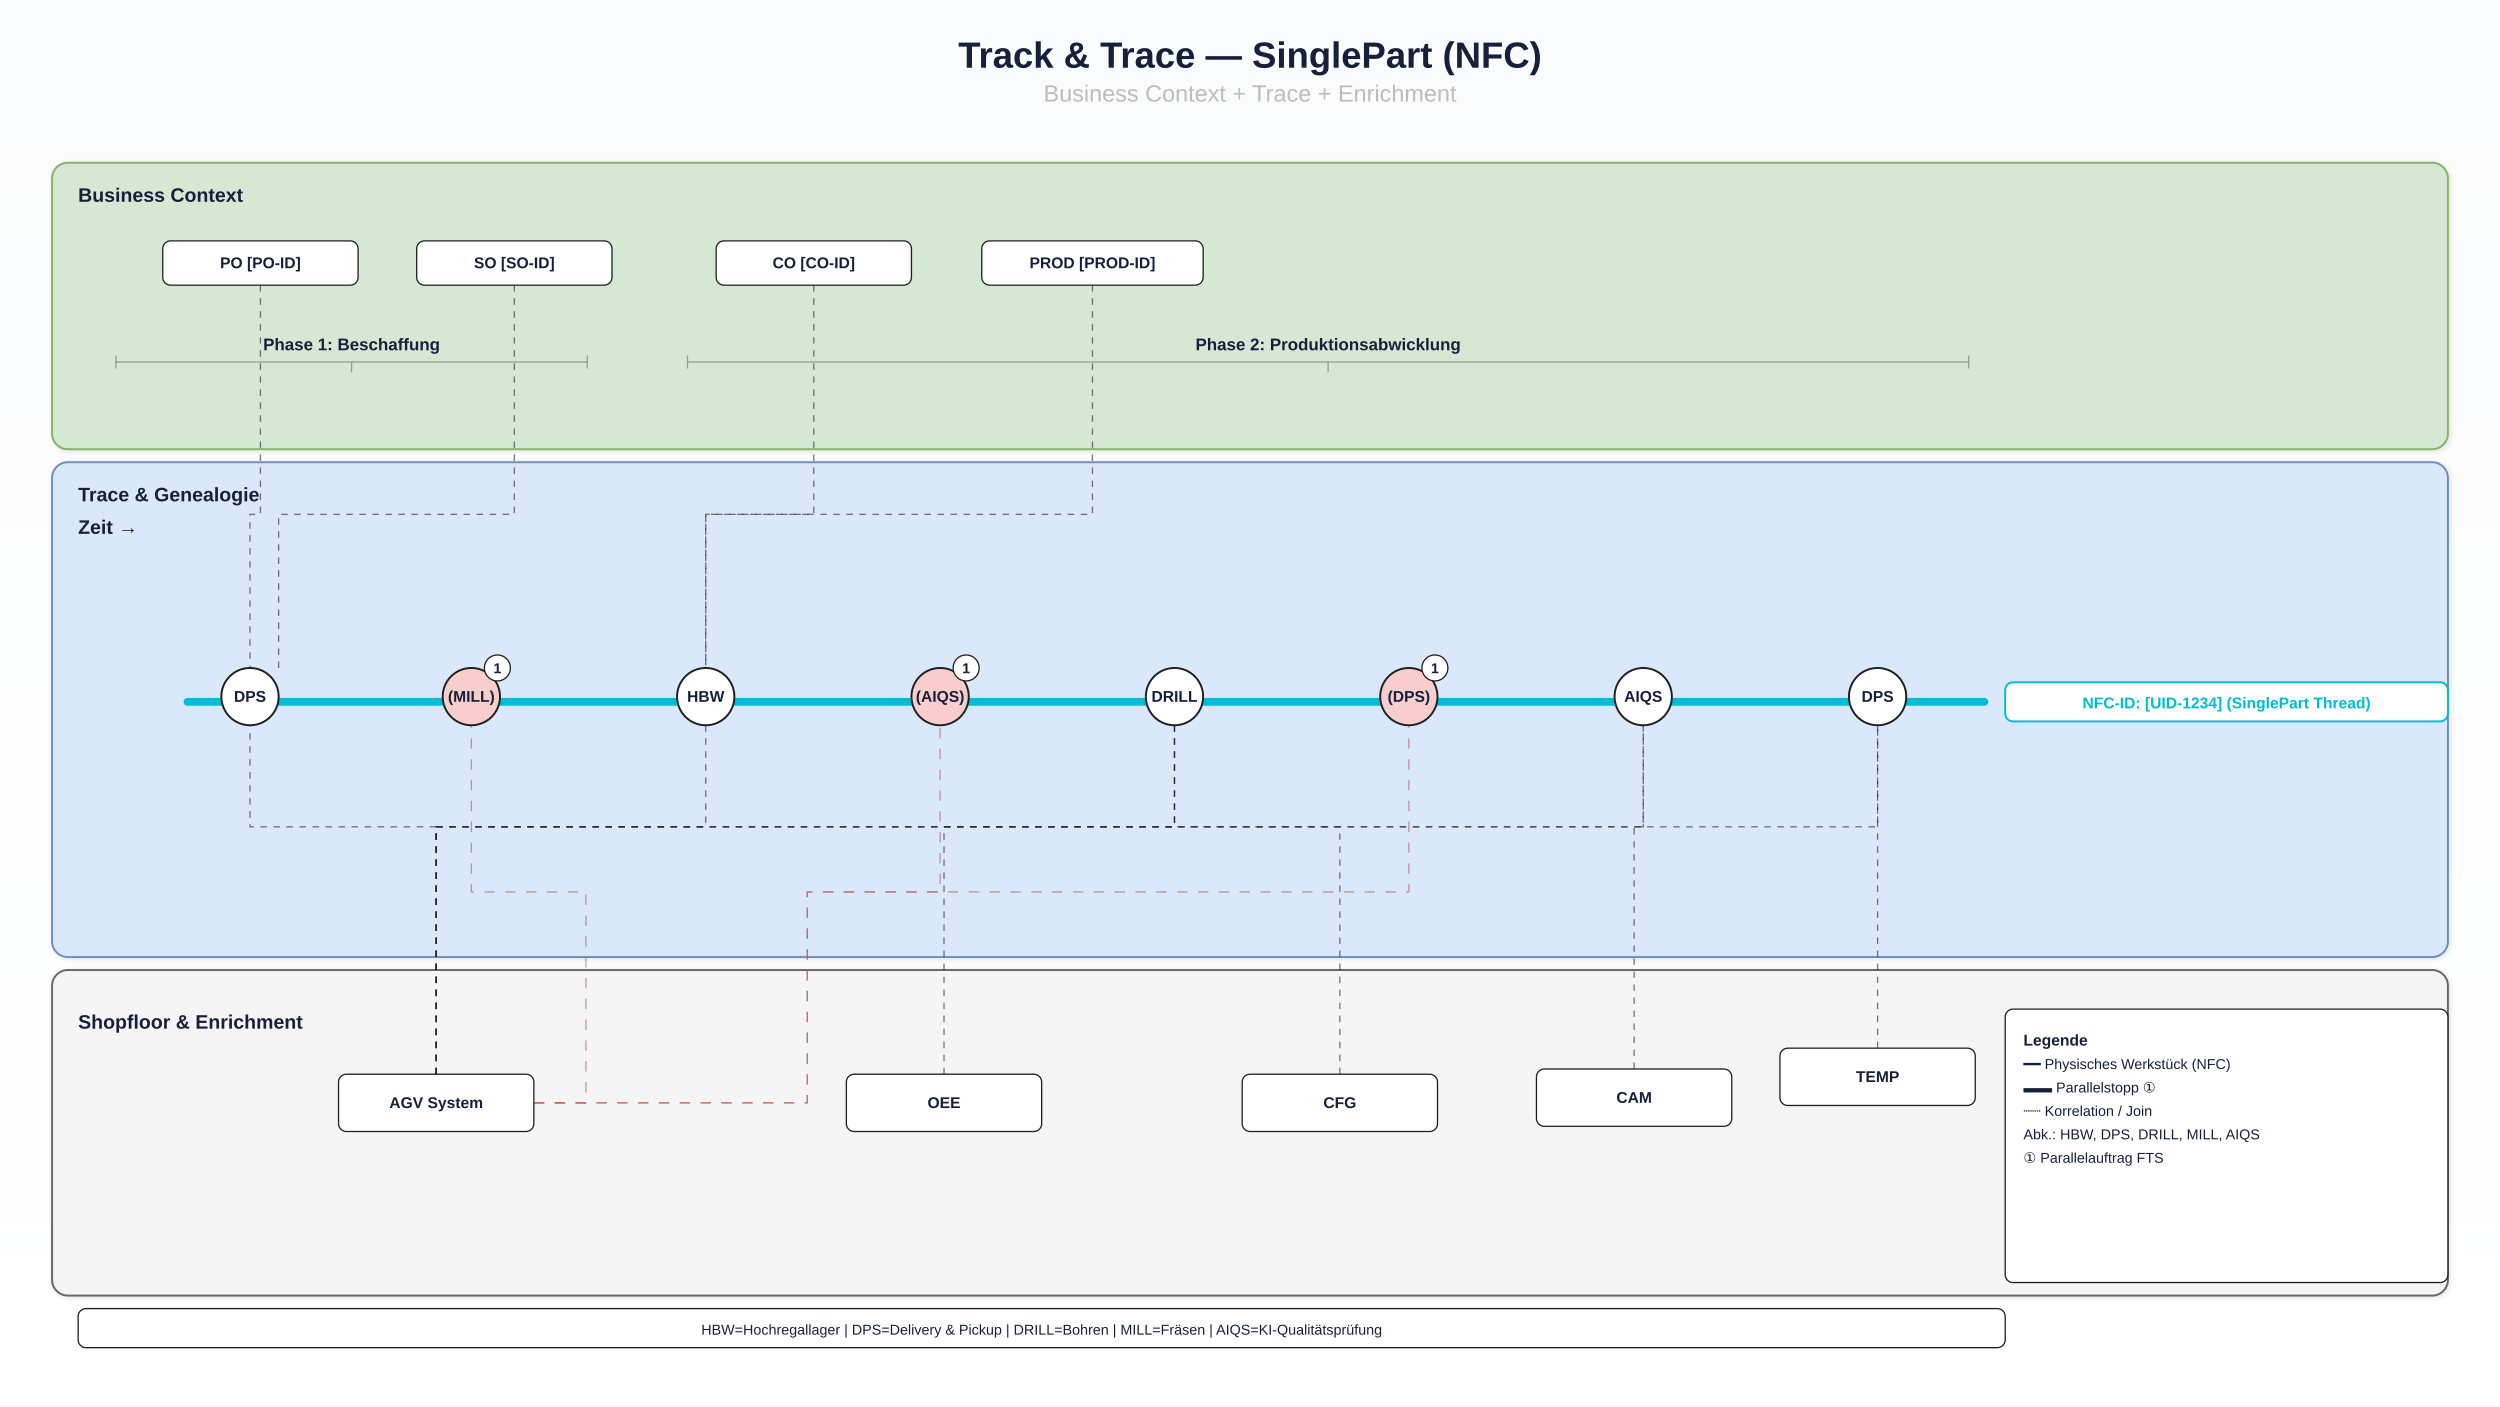
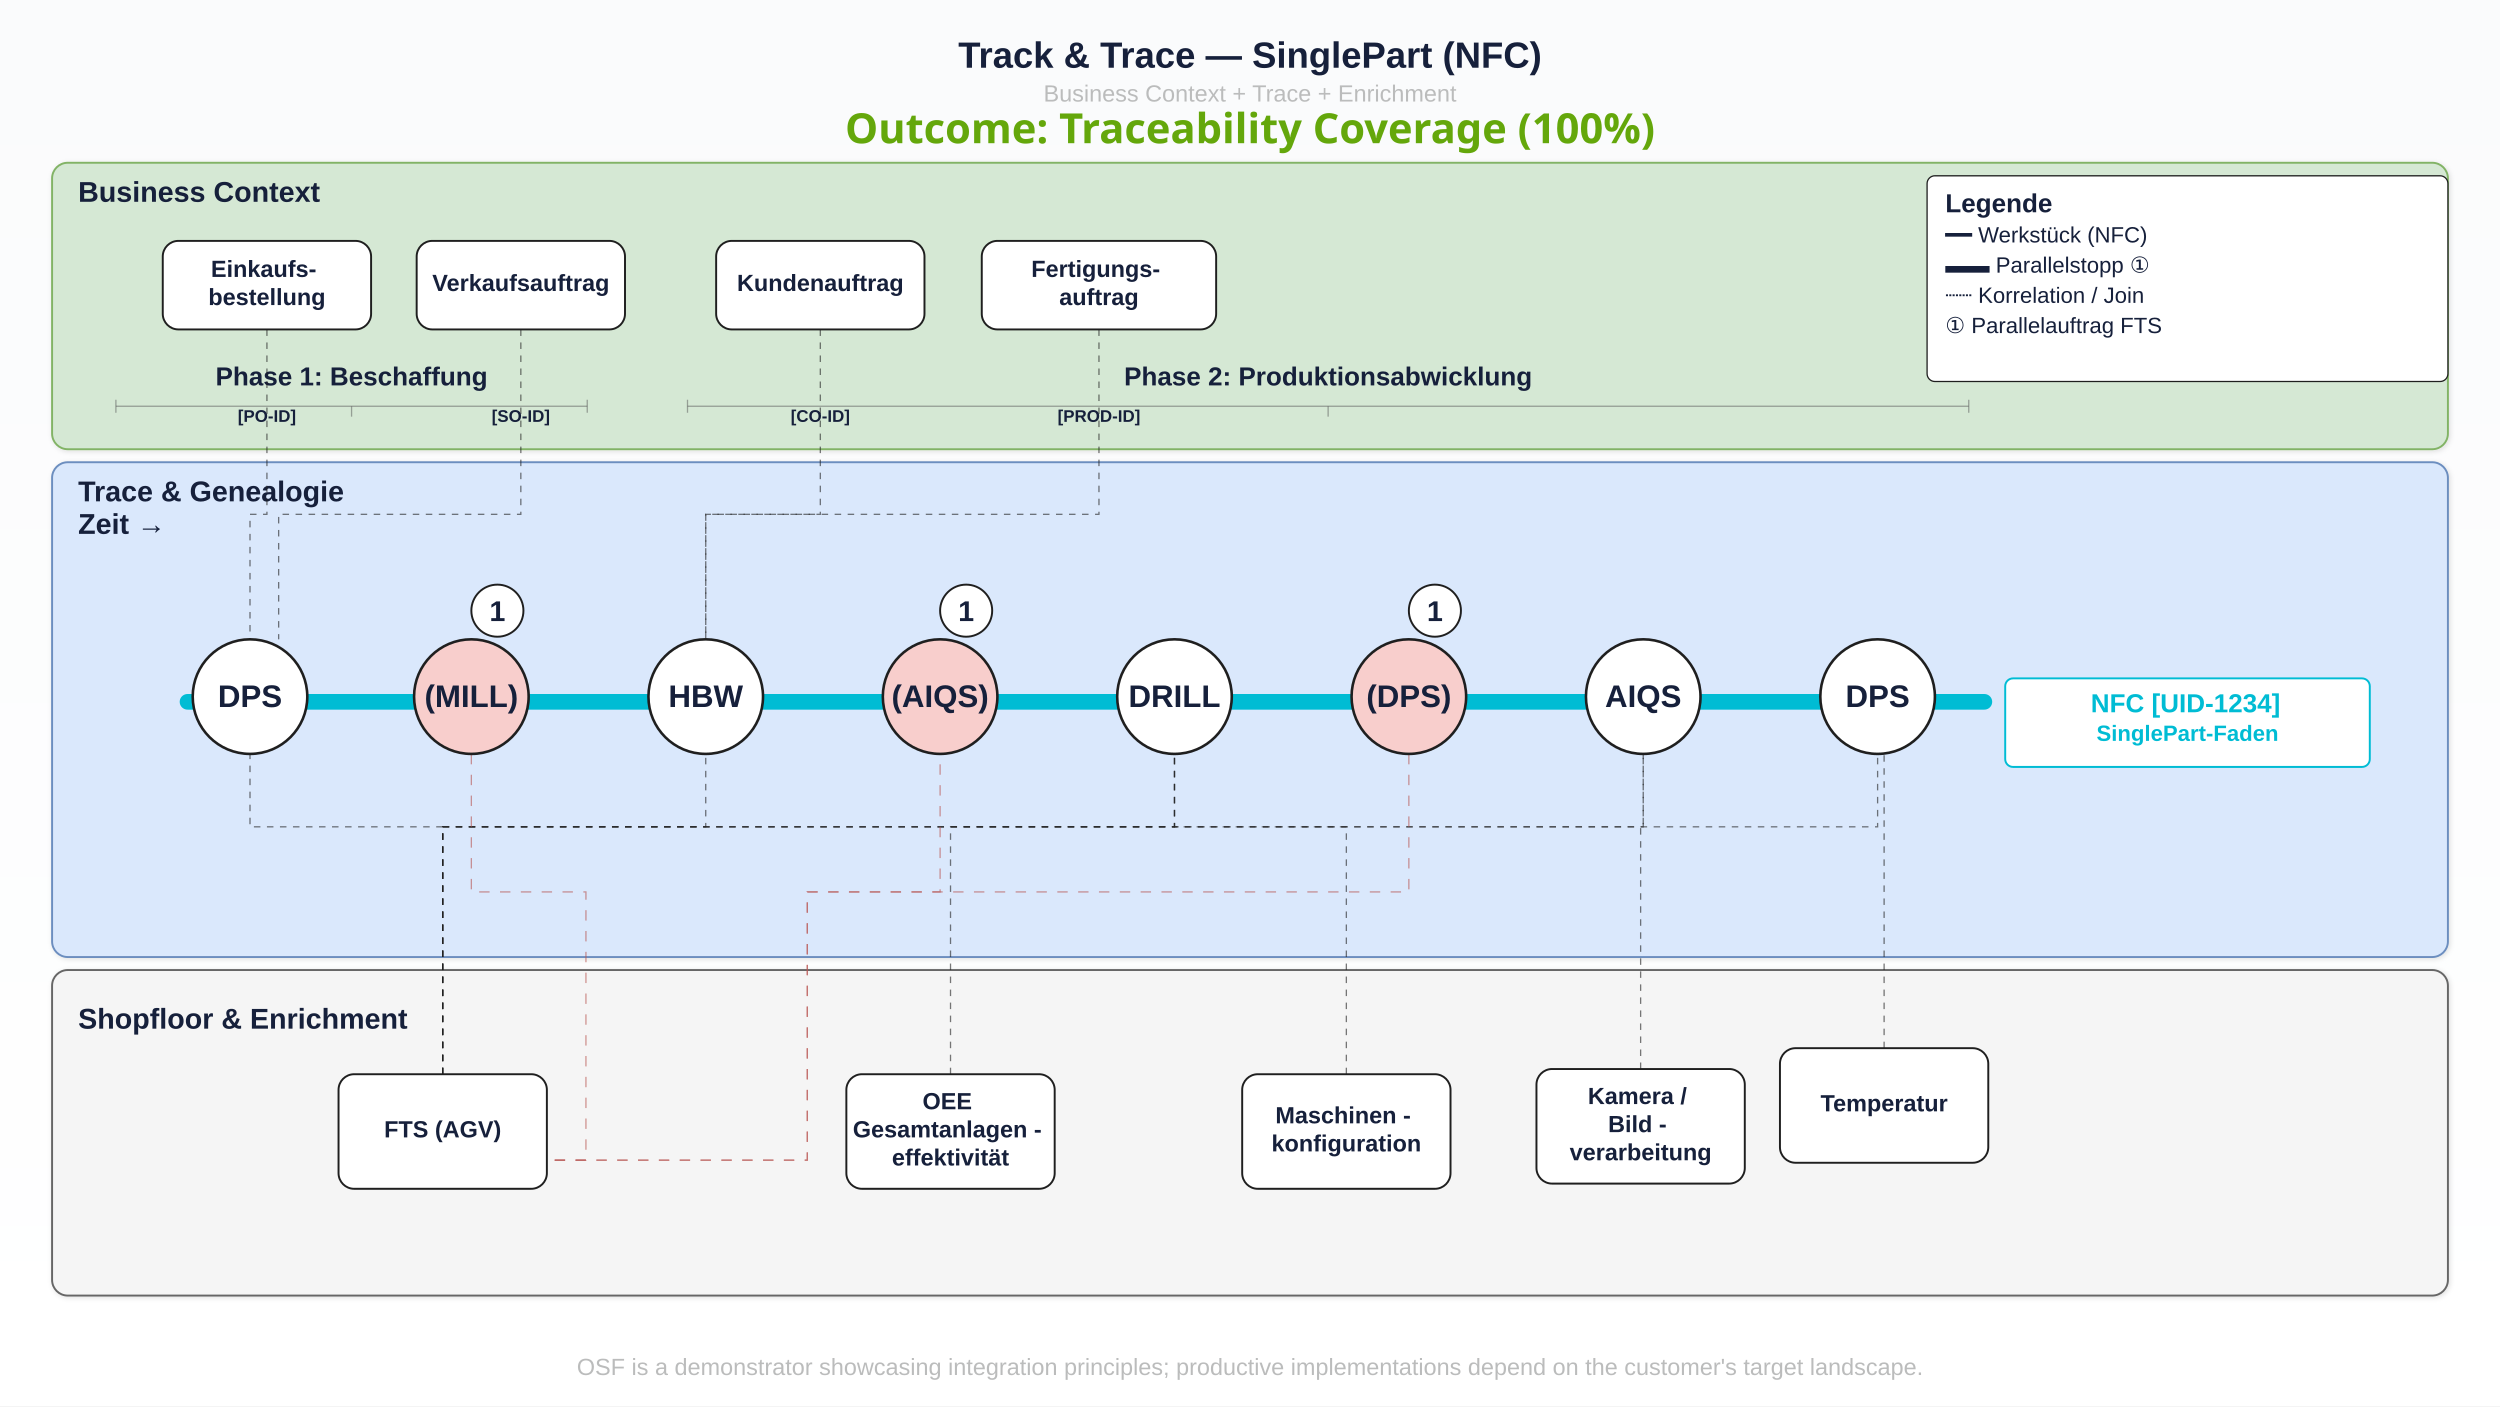
<svg xmlns="http://www.w3.org/2000/svg" viewBox="0 0 1920 1080" width="1920" height="1080">
  <defs>
    <linearGradient id="uc01_bgGrad" x1="0" y1="0" x2="0" y2="1">
      <stop offset="0%" stop-color="#fafbfc" />
      <stop offset="100%" stop-color="#ffffff" />
    </linearGradient>
    <filter id="uc01_shadow" x="-4%" y="-4%" width="108%" height="108%">
      <feGaussianBlur in="SourceAlpha" stdDeviation="2" />
      <feOffset dx="1" dy="1" />
      <feComponentTransfer>
        <feFuncA type="linear" slope="0.12" />
      </feComponentTransfer>
      <feMerge>
        <feMergeNode />
        <feMergeNode in="SourceGraphic" />
      </feMerge>
    </filter>
    <style>
    .uc01-title { font: 700 28px "Segoe UI",Arial,sans-serif; fill: #16203b; }
    .uc01-subtitle { font: 400 18px "Segoe UI",Arial,sans-serif; fill: #bbbcbc; }
-     .uc01-lane-title { font: 700 15px "Segoe UI",Arial,sans-serif; fill: #16203b; }
-     .uc01-node-label { font: 700 12px "Segoe UI",Arial,sans-serif; fill: #16203b; }
-     .uc01-box-text { font: 700 12px "Segoe UI",Arial,sans-serif; fill: #16203b; }
-     .uc01-badge-text { font: 700 11px "Segoe UI",Arial,sans-serif; fill: #16203b; }
-     .uc01-phase-text { font: 600 13px "Segoe UI",Arial,sans-serif; fill: #16203b; }
-     .uc01-legend-text { font: 400 11px "Segoe UI",Arial,sans-serif; fill: #16203b; }
-     .uc01-legend-title { font: 700 12px "Segoe UI",Arial,sans-serif; fill: #16203b; }
-     .uc01-abbr-text { font: 400 11px "Segoe UI",Arial,sans-serif; fill: #16203b; }
-     .uc01-thread-label { font: 700 12px "Segoe UI",Arial,sans-serif; fill: #00bcd4; }
-     .uc01-step-title { font: 700 22px "Segoe UI",Arial,sans-serif; fill: #ffffff; }
-     .uc01-step-text { font: 400 14px "Segoe UI",Arial,sans-serif; fill: #ffffff; }
+     .uc01-lane-title { font: 700 22px "Segoe UI",Arial,sans-serif; fill: #16203b; }
+     .uc01-node-label { font: 700 24px "Segoe UI",Arial,sans-serif; fill: #16203b; }
+     .uc01-box-text { font: 700 18px "Segoe UI",Arial,sans-serif; fill: #16203b; }
+     .uc01-badge-text { font: 700 22px "Segoe UI",Arial,sans-serif; fill: #16203b; }
+     .uc01-phase-text { font: 600 20px "Segoe UI",Arial,sans-serif; fill: #16203b; }
+     .uc01-legend-text { font: 400 17px "Segoe UI",Arial,sans-serif; fill: #16203b; }
+     .uc01-legend-title { font: 700 20px "Segoe UI",Arial,sans-serif; fill: #16203b; }
+     .uc01-thread-label { font: 700 20px "Segoe UI",Arial,sans-serif; fill: #00bcd4; }
+     .uc01-thread-label-sub { font: 600 17px "Segoe UI",Arial,sans-serif; fill: #00bcd4; }
+     .uc01-join-id { font: 600 13px "Segoe UI",Arial,sans-serif; fill: #16203b; }
+     .uc01-step-title { font: 700 44px "Segoe UI",Arial,sans-serif; fill: #ffffff; }
+     .uc01-step-text { font: 400 28px "Segoe UI",Arial,sans-serif; fill: #ffffff; }
+     .uc01-footer { font: 400 18px "Segoe UI",Arial,sans-serif; fill: #bbbcbc; }
    /* Animation classes */
    .hl { opacity: 1; filter: drop-shadow(0 3px 8px rgba(21,65,148,0.18)); transition: opacity 0.3s, filter 0.3s; }
    .dim { opacity: 0.5; transition: opacity 0.3s; }
    .hidden { display: none; }
  </style>
  </defs>
  <g id="uc01_root">
    <rect x="0" y="0" width="1920" height="1080" fill="url(#uc01_bgGrad)" rx="0" />
    <g id="uc01_title">
      <text x="960" y="52" text-anchor="middle" class="uc01-title">Track &amp; Trace — SinglePart (NFC)</text>
    </g>
    <g id="uc01_subtitle">
      <text x="960" y="78" text-anchor="middle" class="uc01-subtitle">Business Context + Trace + Enrichment</text>
    </g>
+     <g id="uc01_outcome">
+       <text x="960" y="110" text-anchor="middle" font-family="Segoe UI" font-weight="600" font-size="32" fill="#64a70b">Outcome: Traceability Coverage (100%)</text>
+     </g>
+     <g id="uc01_footer">
+       <text x="960" y="1056" text-anchor="middle" class="uc01-footer">OSF is a demonstrator showcasing integration principles; productive implementations depend on the customer's target landscape.</text>
+     </g>
    <g id="uc01_step_description" style="display:none;">
-       <rect x="260" y="20" width="1400" height="100" rx="8" fill="#64a70b" opacity="0.92" />
-       <text id="uc01_step_description_title" x="960" y="48" text-anchor="middle" class="uc01-step-title" />
-       <text id="uc01_step_description_text" x="960" y="78" text-anchor="middle" class="uc01-step-text" />
+       <rect x="260" y="20" width="1400" height="160" rx="8" fill="#64a70b" opacity="0.92" />
+       <text id="uc01_step_description_title" x="960" y="68" text-anchor="middle" class="uc01-step-title" />
+       <text id="uc01_step_description_text" x="960" y="120" text-anchor="middle" class="uc01-step-text" />
    </g>
    <g id="uc01_lanes">
      <g id="uc01_lane_business">
        <rect x="40" y="125" width="1840" height="220" rx="12" fill="#d5e8d4" stroke="#82b366" stroke-width="1.5" filter="url(#uc01_shadow)" />
        <text x="60" y="155" class="uc01-lane-title">Business Context</text>
      </g>
      <g id="uc01_lane_trace">
        <rect x="40" y="355" width="1840" height="380" rx="12" fill="#dae8fc" stroke="#6c8ebf" stroke-width="1.5" filter="url(#uc01_shadow)" />
        <text x="60" y="385" class="uc01-lane-title">Trace &amp; Genealogie</text>
      </g>
      <g id="uc01_lane_shopfloor">
        <rect x="40" y="745" width="1840" height="250" rx="12" fill="#f5f5f5" stroke="#666666" stroke-width="1.5" filter="url(#uc01_shadow)" />
        <text x="60" y="790" class="uc01-lane-title">Shopfloor &amp; Enrichment</text>
      </g>
    </g>
    <g id="uc01_time_arrow">
      <text x="60" y="410" class="uc01-lane-title" font-style="italic">Zeit →</text>
    </g>
    <g id="uc01_phases">
      <g id="uc01_phase_procurement">
-         <line x1="89" y1="278" x2="451" y2="278" stroke="#555555" stroke-width="1" opacity="0.5" />
-         <line x1="89" y1="273" x2="89" y2="283" stroke="#555555" stroke-width="1" opacity="0.5" />
-         <line x1="451" y1="273" x2="451" y2="283" stroke="#555555" stroke-width="1" opacity="0.5" />
-         <line x1="270" y1="278" x2="270" y2="286" stroke="#555555" stroke-width="1" opacity="0.5" />
-         <text x="270" y="269" text-anchor="middle" class="uc01-phase-text">Phase 1: Beschaffung</text>
+         <line x1="89" y1="312" x2="451" y2="312" stroke="#555555" stroke-width="1" opacity="0.5" />
+         <line x1="89" y1="307" x2="89" y2="317" stroke="#555555" stroke-width="1" opacity="0.5" />
+         <line x1="451" y1="307" x2="451" y2="317" stroke="#555555" stroke-width="1" opacity="0.5" />
+         <line x1="270" y1="312" x2="270" y2="320" stroke="#555555" stroke-width="1" opacity="0.5" />
+         <text x="270" y="296" text-anchor="middle" class="uc01-phase-text">Phase 1: Beschaffung</text>
      </g>
      <g id="uc01_phase_production">
-         <line x1="528" y1="278" x2="1512" y2="278" stroke="#555555" stroke-width="1" opacity="0.5" />
-         <line x1="528" y1="273" x2="528" y2="283" stroke="#555555" stroke-width="1" opacity="0.5" />
-         <line x1="1512" y1="273" x2="1512" y2="283" stroke="#555555" stroke-width="1" opacity="0.5" />
-         <line x1="1020" y1="278" x2="1020" y2="286" stroke="#555555" stroke-width="1" opacity="0.5" />
-         <text x="1020" y="269" text-anchor="middle" class="uc01-phase-text">Phase 2: Produktionsabwicklung</text>
+         <line x1="528" y1="312" x2="1512" y2="312" stroke="#555555" stroke-width="1" opacity="0.5" />
+         <line x1="528" y1="307" x2="528" y2="317" stroke="#555555" stroke-width="1" opacity="0.5" />
+         <line x1="1512" y1="307" x2="1512" y2="317" stroke="#555555" stroke-width="1" opacity="0.5" />
+         <line x1="1020" y1="312" x2="1020" y2="320" stroke="#555555" stroke-width="1" opacity="0.5" />
+         <text x="1020" y="296" text-anchor="middle" class="uc01-phase-text">Phase 2: Produktionsabwicklung</text>
      </g>
    </g>
    <g id="uc01_connections">
      <g id="uc01_joins">
-         <path id="uc01_join_po_dps" d="M 200 219 L 200 395 L 192 395 L 192 513" fill="none" stroke="#1f1f1f" stroke-width="1" stroke-dasharray="5,5" opacity="0.6" />
-         <path id="uc01_join_so_dps" d="M 395 219 L 395 395 L 214 395 L 214 513" fill="none" stroke="#1f1f1f" stroke-width="1" stroke-dasharray="5,5" opacity="0.6" />
-         <path id="uc01_join_co_hbw" d="M 625 219 L 625 395 L 542 395 L 542 513" fill="none" stroke="#1f1f1f" stroke-width="1" stroke-dasharray="5,5" opacity="0.6" />
-         <path id="uc01_join_prod_hbw" d="M 839 219 L 839 395 L 542 395 L 542 513" fill="none" stroke="#1f1f1f" stroke-width="1" stroke-dasharray="5,5" opacity="0.6" />
+         <path id="uc01_join_po_dps" d="M 205 253 L 205 395 L 192 395 L 192 491" fill="none" stroke="#1f1f1f" stroke-width="1" stroke-dasharray="5,5" opacity="0.6" />
+         <path id="uc01_join_so_dps" d="M 400 253 L 400 395 L 214 395 L 214 491" fill="none" stroke="#1f1f1f" stroke-width="1" stroke-dasharray="5,5" opacity="0.6" />
+         <path id="uc01_join_co_hbw" d="M 630 253 L 630 395 L 542 395 L 542 491" fill="none" stroke="#1f1f1f" stroke-width="1" stroke-dasharray="5,5" opacity="0.6" />
+         <path id="uc01_join_prod_hbw" d="M 844 253 L 844 395 L 542 395 L 542 491" fill="none" stroke="#1f1f1f" stroke-width="1" stroke-dasharray="5,5" opacity="0.6" />
+         <text x="205" y="324" text-anchor="middle" class="uc01-join-id">[PO-ID]</text>
+         <text x="400" y="324" text-anchor="middle" class="uc01-join-id">[SO-ID]</text>
+         <text x="630" y="324" text-anchor="middle" class="uc01-join-id">[CO-ID]</text>
+         <text x="844" y="324" text-anchor="middle" class="uc01-join-id">[PROD-ID]</text>
      </g>
      <g id="uc01_enrich_conns">
-         <path id="uc01_enrich_temp_dps" d="M 1442 805 L 1442 557" fill="none" stroke="#1f1f1f" stroke-width="1" stroke-dasharray="5,5" opacity="0.6" />
-         <path id="uc01_enrich_cam_aiqs" d="M 1255 821 L 1255 635 L 1262 635 L 1262 557" fill="none" stroke="#1f1f1f" stroke-width="1" stroke-dasharray="5,5" opacity="0.6" />
-         <path id="uc01_enrich_oee_drill" d="M 725 825 L 725 635 L 902 635 L 902 557" fill="none" stroke="#1f1f1f" stroke-width="1" stroke-dasharray="5,5" opacity="0.6" />
-         <path id="uc01_enrich_cfg_drill" d="M 1029 825 L 1029 635 L 902 635 L 902 557" fill="none" stroke="#1f1f1f" stroke-width="1" stroke-dasharray="5,5" opacity="0.6" />
+         <path id="uc01_enrich_temp_dps" d="M 1447 805 L 1447 579" fill="none" stroke="#1f1f1f" stroke-width="1" stroke-dasharray="5,5" opacity="0.6" />
+         <path id="uc01_enrich_cam_aiqs" d="M 1260 821 L 1260 635 L 1262 635 L 1262 579" fill="none" stroke="#1f1f1f" stroke-width="1" stroke-dasharray="5,5" opacity="0.6" />
+         <path id="uc01_enrich_oee_drill" d="M 730 825 L 730 635 L 902 635 L 902 579" fill="none" stroke="#1f1f1f" stroke-width="1" stroke-dasharray="5,5" opacity="0.6" />
+         <path id="uc01_enrich_cfg_drill" d="M 1034 825 L 1034 635 L 902 635 L 902 579" fill="none" stroke="#1f1f1f" stroke-width="1" stroke-dasharray="5,5" opacity="0.6" />
      </g>
      <g id="uc01_agv_conns">
-         <path id="uc01_agv_dps_in" d="M 335 825 L 335 635 L 192 635 L 192 557" fill="none" stroke="#1f1f1f" stroke-width="1" stroke-dasharray="5,5" opacity="0.6" />
-         <path id="uc01_agv_hbw" d="M 335 825 L 335 635 L 542 635 L 542 557" fill="none" stroke="#1f1f1f" stroke-width="1" stroke-dasharray="5,5" opacity="0.6" />
-         <path id="uc01_agv_drill" d="M 335 825 L 335 635 L 902 635 L 902 557" fill="none" stroke="#1f1f1f" stroke-width="1" stroke-dasharray="5,5" opacity="0.6" />
-         <path id="uc01_agv_aiqs" d="M 335 825 L 335 635 L 1262 635 L 1262 557" fill="none" stroke="#1f1f1f" stroke-width="1" stroke-dasharray="5,5" opacity="0.6" />
-         <path id="uc01_agv_dps_out" d="M 335 825 L 335 635 L 1442 635 L 1442 557" fill="none" stroke="#1f1f1f" stroke-width="1" stroke-dasharray="5,5" opacity="0.6" />
+         <path id="uc01_agv_dps_in" d="M 340 825 L 340 635 L 192 635 L 192 579" fill="none" stroke="#1f1f1f" stroke-width="1" stroke-dasharray="5,5" opacity="0.6" />
+         <path id="uc01_agv_hbw" d="M 340 825 L 340 635 L 542 635 L 542 579" fill="none" stroke="#1f1f1f" stroke-width="1" stroke-dasharray="5,5" opacity="0.6" />
+         <path id="uc01_agv_drill" d="M 340 825 L 340 635 L 902 635 L 902 579" fill="none" stroke="#1f1f1f" stroke-width="1" stroke-dasharray="5,5" opacity="0.6" />
+         <path id="uc01_agv_aiqs" d="M 340 825 L 340 635 L 1262 635 L 1262 579" fill="none" stroke="#1f1f1f" stroke-width="1" stroke-dasharray="5,5" opacity="0.6" />
+         <path id="uc01_agv_dps_out" d="M 340 825 L 340 635 L 1442 635 L 1442 579" fill="none" stroke="#1f1f1f" stroke-width="1" stroke-dasharray="5,5" opacity="0.6" />
      </g>
      <g id="uc01_agv_par_conns">
-         <path id="uc01_agv_par_mill" d="M 410 847 L 450 847 L 450 685 L 362 685 L 362 557" fill="none" stroke="#b85450" stroke-width="1" stroke-dasharray="8,8" opacity="0.6" />
-         <path id="uc01_agv_par_aiqs" d="M 410 847 L 620 847 L 620 685 L 722 685 L 722 557" fill="none" stroke="#b85450" stroke-width="1" stroke-dasharray="8,8" opacity="0.6" />
-         <path id="uc01_agv_par_dps" d="M 410 847 L 620 847 L 620 685 L 1082 685 L 1082 557" fill="none" stroke="#b85450" stroke-width="1" stroke-dasharray="8,8" opacity="0.6" />
+         <path id="uc01_agv_par_mill" d="M 410 891 L 450 891 L 450 685 L 362 685 L 362 579" fill="none" stroke="#b85450" stroke-width="1" stroke-dasharray="8,8" opacity="0.6" />
+         <path id="uc01_agv_par_aiqs" d="M 410 891 L 620 891 L 620 685 L 722 685 L 722 579" fill="none" stroke="#b85450" stroke-width="1" stroke-dasharray="8,8" opacity="0.6" />
+         <path id="uc01_agv_par_dps" d="M 410 891 L 620 891 L 620 685 L 1082 685 L 1082 579" fill="none" stroke="#b85450" stroke-width="1" stroke-dasharray="8,8" opacity="0.6" />
      </g>
    </g>
    <g id="uc01_thread">
-       <line x1="144" y1="539" x2="1524" y2="539" stroke="#00bcd4" stroke-width="6" stroke-linecap="round" />
+       <line x1="144" y1="539" x2="1524" y2="539" stroke="#00bcd4" stroke-width="12" stroke-linecap="round" />
    </g>
    <g id="uc01_thread_label">
-       <rect x="1540" y="524" width="340" height="30" rx="6" fill="#ffffff" stroke="#00bcd4" stroke-width="1.5" />
-       <text x="1710" y="544" text-anchor="middle" class="uc01-thread-label">NFC-ID: [UID-1234]  (SinglePart Thread)</text>
+       <rect x="1540" y="521" width="280" height="68" rx="6" fill="#ffffff" stroke="#00bcd4" stroke-width="1.5" />
+       <text text-anchor="middle">
+         <tspan x="1680" y="547" class="uc01-thread-label">NFC [UID-1234]</tspan>
+         <tspan x="1680" y="569" class="uc01-thread-label-sub">SinglePart-Faden</tspan>
+       </text>
    </g>
    <g id="uc01_nodes">
      <g id="uc01_node_dps_in">
-         <circle cx="192" cy="535" r="22" fill="#ffffff" stroke="#1f1f1f" stroke-width="1.5" />
-         <text x="192" y="539" text-anchor="middle" class="uc01-node-label">DPS</text>
+         <circle cx="192" cy="535" r="44" fill="#ffffff" stroke="#1f1f1f" stroke-width="2" />
+         <text x="192" y="543" text-anchor="middle" class="uc01-node-label">DPS</text>
      </g>
      <g id="uc01_node_mill_par">
-         <circle cx="362" cy="535" r="22" fill="#f8cecc" stroke="#1f1f1f" stroke-width="1.5" />
-         <text x="362" y="539" text-anchor="middle" class="uc01-node-label">(MILL)</text>
+         <circle cx="362" cy="535" r="44" fill="#f8cecc" stroke="#1f1f1f" stroke-width="2" />
+         <text x="362" y="543" text-anchor="middle" class="uc01-node-label">(MILL)</text>
      </g>
      <g id="uc01_node_hbw">
-         <circle cx="542" cy="535" r="22" fill="#ffffff" stroke="#1f1f1f" stroke-width="1.5" />
-         <text x="542" y="539" text-anchor="middle" class="uc01-node-label">HBW</text>
+         <circle cx="542" cy="535" r="44" fill="#ffffff" stroke="#1f1f1f" stroke-width="2" />
+         <text x="542" y="543" text-anchor="middle" class="uc01-node-label">HBW</text>
      </g>
      <g id="uc01_node_aiqs_par">
-         <circle cx="722" cy="535" r="22" fill="#f8cecc" stroke="#1f1f1f" stroke-width="1.5" />
-         <text x="722" y="539" text-anchor="middle" class="uc01-node-label">(AIQS)</text>
+         <circle cx="722" cy="535" r="44" fill="#f8cecc" stroke="#1f1f1f" stroke-width="2" />
+         <text x="722" y="543" text-anchor="middle" class="uc01-node-label">(AIQS)</text>
      </g>
      <g id="uc01_node_drill">
-         <circle cx="902" cy="535" r="22" fill="#ffffff" stroke="#1f1f1f" stroke-width="1.5" />
-         <text x="902" y="539" text-anchor="middle" class="uc01-node-label">DRILL</text>
+         <circle cx="902" cy="535" r="44" fill="#ffffff" stroke="#1f1f1f" stroke-width="2" />
+         <text x="902" y="543" text-anchor="middle" class="uc01-node-label">DRILL</text>
      </g>
      <g id="uc01_node_dps_par">
-         <circle cx="1082" cy="535" r="22" fill="#f8cecc" stroke="#1f1f1f" stroke-width="1.5" />
-         <text x="1082" y="539" text-anchor="middle" class="uc01-node-label">(DPS)</text>
+         <circle cx="1082" cy="535" r="44" fill="#f8cecc" stroke="#1f1f1f" stroke-width="2" />
+         <text x="1082" y="543" text-anchor="middle" class="uc01-node-label">(DPS)</text>
      </g>
      <g id="uc01_node_aiqs">
-         <circle cx="1262" cy="535" r="22" fill="#ffffff" stroke="#1f1f1f" stroke-width="1.5" />
-         <text x="1262" y="539" text-anchor="middle" class="uc01-node-label">AIQS</text>
+         <circle cx="1262" cy="535" r="44" fill="#ffffff" stroke="#1f1f1f" stroke-width="2" />
+         <text x="1262" y="543" text-anchor="middle" class="uc01-node-label">AIQS</text>
      </g>
      <g id="uc01_node_dps_out">
-         <circle cx="1442" cy="535" r="22" fill="#ffffff" stroke="#1f1f1f" stroke-width="1.5" />
-         <text x="1442" y="539" text-anchor="middle" class="uc01-node-label">DPS</text>
+         <circle cx="1442" cy="535" r="44" fill="#ffffff" stroke="#1f1f1f" stroke-width="2" />
+         <text x="1442" y="543" text-anchor="middle" class="uc01-node-label">DPS</text>
      </g>
    </g>
    <g id="uc01_badges">
      <g id="uc01_badge_mill">
-         <circle cx="382" cy="513" r="10" fill="#ffffff" stroke="#1f1f1f" stroke-width="1" />
-         <text x="382" y="517" text-anchor="middle" class="uc01-badge-text">1</text>
+         <circle cx="382" cy="469" r="20" fill="#ffffff" stroke="#1f1f1f" stroke-width="1.5" />
+         <text x="382" y="477" text-anchor="middle" class="uc01-badge-text">1</text>
      </g>
      <g id="uc01_badge_aiqs">
-         <circle cx="742" cy="513" r="10" fill="#ffffff" stroke="#1f1f1f" stroke-width="1" />
-         <text x="742" y="517" text-anchor="middle" class="uc01-badge-text">1</text>
+         <circle cx="742" cy="469" r="20" fill="#ffffff" stroke="#1f1f1f" stroke-width="1.5" />
+         <text x="742" y="477" text-anchor="middle" class="uc01-badge-text">1</text>
      </g>
      <g id="uc01_badge_dps">
-         <circle cx="1102" cy="513" r="10" fill="#ffffff" stroke="#1f1f1f" stroke-width="1" />
-         <text x="1102" y="517" text-anchor="middle" class="uc01-badge-text">1</text>
+         <circle cx="1102" cy="469" r="20" fill="#ffffff" stroke="#1f1f1f" stroke-width="1.5" />
+         <text x="1102" y="477" text-anchor="middle" class="uc01-badge-text">1</text>
      </g>
    </g>
    <g id="uc01_business">
      <g id="uc01_biz_po">
-         <rect x="125" y="185" width="150" height="34" rx="6" fill="#ffffff" stroke="#1f1f1f" stroke-width="1" />
-         <text x="200" y="206" text-anchor="middle" class="uc01-box-text">PO [PO-ID]</text>
+         <rect x="125" y="185" width="160" height="68" rx="12" fill="#ffffff" stroke="#1f1f1f" stroke-width="1.5" />
+         <text text-anchor="middle" style="font-size:18px;font-weight:700;font-family:'Segoe UI', Arial, sans-serif;fill:#16203b">
+           <tspan x="205" y="212.7">Einkaufs-</tspan>
+           <tspan x="205" dy="21.6">bestellung</tspan>
+         </text>
      </g>
      <g id="uc01_biz_so">
-         <rect x="320" y="185" width="150" height="34" rx="6" fill="#ffffff" stroke="#1f1f1f" stroke-width="1" />
-         <text x="395" y="206" text-anchor="middle" class="uc01-box-text">SO [SO-ID]</text>
+         <rect x="320" y="185" width="160" height="68" rx="12" fill="#ffffff" stroke="#1f1f1f" stroke-width="1.5" />
+         <text text-anchor="middle" style="font-size:18px;font-weight:700;font-family:'Segoe UI', Arial, sans-serif;fill:#16203b">
+           <tspan x="400" y="223.5">Verkaufsauftrag</tspan>
+         </text>
      </g>
      <g id="uc01_biz_co">
-         <rect x="550" y="185" width="150" height="34" rx="6" fill="#ffffff" stroke="#1f1f1f" stroke-width="1" />
-         <text x="625" y="206" text-anchor="middle" class="uc01-box-text">CO [CO-ID]</text>
+         <rect x="550" y="185" width="160" height="68" rx="12" fill="#ffffff" stroke="#1f1f1f" stroke-width="1.5" />
+         <text text-anchor="middle" style="font-size:18px;font-weight:700;font-family:'Segoe UI', Arial, sans-serif;fill:#16203b">
+           <tspan x="630" y="223.5">Kundenauftrag</tspan>
+         </text>
      </g>
      <g id="uc01_biz_prod">
-         <rect x="754" y="185" width="170" height="34" rx="6" fill="#ffffff" stroke="#1f1f1f" stroke-width="1" />
-         <text x="839" y="206" text-anchor="middle" class="uc01-box-text">PROD [PROD-ID]</text>
+         <rect x="754" y="185" width="180" height="68" rx="12" fill="#ffffff" stroke="#1f1f1f" stroke-width="1.5" />
+         <text text-anchor="middle" style="font-size:18px;font-weight:700;font-family:'Segoe UI', Arial, sans-serif;fill:#16203b">
+           <tspan x="844" y="212.7">Fertigungs-</tspan>
+           <tspan x="844" dy="21.6">auftrag</tspan>
+         </text>
      </g>
    </g>
    <g id="uc01_enrichment">
      <g id="uc01_enrich_agv">
-         <rect x="260" y="825" width="150" height="44" rx="6" fill="#ffffff" stroke="#1f1f1f" stroke-width="1" />
-         <text x="335" y="851" text-anchor="middle" class="uc01-box-text">AGV System</text>
+         <rect x="260" y="825" width="160" height="88" rx="12" fill="#ffffff" stroke="#1f1f1f" stroke-width="1.5" />
+         <text text-anchor="middle" style="font-size:18px;font-weight:700;font-family:'Segoe UI', Arial, sans-serif;fill:#16203b">
+           <tspan x="340" y="873.5">FTS (AGV)</tspan>
+         </text>
      </g>
      <g id="uc01_enrich_oee">
-         <rect x="650" y="825" width="150" height="44" rx="6" fill="#ffffff" stroke="#1f1f1f" stroke-width="1" />
-         <text x="725" y="851" text-anchor="middle" class="uc01-box-text">OEE</text>
+         <rect x="650" y="825" width="160" height="88" rx="12" fill="#ffffff" stroke="#1f1f1f" stroke-width="1.5" />
+         <text text-anchor="middle" style="font-size:18px;font-weight:700;font-family:'Segoe UI', Arial, sans-serif;fill:#16203b">
+           <tspan x="730" y="851.9">OEE</tspan>
+           <tspan x="730" dy="21.6">Gesamtanlagen -</tspan>
+           <tspan x="730" dy="21.6">effektivität</tspan>
+         </text>
      </g>
      <g id="uc01_enrich_cfg">
-         <rect x="954" y="825" width="150" height="44" rx="6" fill="#ffffff" stroke="#1f1f1f" stroke-width="1" />
-         <text x="1029" y="851" text-anchor="middle" class="uc01-box-text">CFG</text>
+         <rect x="954" y="825" width="160" height="88" rx="12" fill="#ffffff" stroke="#1f1f1f" stroke-width="1.5" />
+         <text text-anchor="middle" style="font-size:18px;font-weight:700;font-family:'Segoe UI', Arial, sans-serif;fill:#16203b">
+           <tspan x="1034" y="862.7">Maschinen -</tspan>
+           <tspan x="1034" dy="21.6">konfiguration</tspan>
+         </text>
      </g>
      <g id="uc01_enrich_cam">
-         <rect x="1180" y="821" width="150" height="44" rx="6" fill="#ffffff" stroke="#1f1f1f" stroke-width="1" />
-         <text x="1255" y="847" text-anchor="middle" class="uc01-box-text">CAM</text>
+         <rect x="1180" y="821" width="160" height="88" rx="12" fill="#ffffff" stroke="#1f1f1f" stroke-width="1.5" />
+         <text text-anchor="middle" style="font-size:18px;font-weight:700;font-family:'Segoe UI', Arial, sans-serif;fill:#16203b">
+           <tspan x="1260" y="847.9">Kamera /</tspan>
+           <tspan x="1260" dy="21.6">Bild -</tspan>
+           <tspan x="1260" dy="21.6">verarbeitung</tspan>
+         </text>
      </g>
      <g id="uc01_enrich_temp">
-         <rect x="1367" y="805" width="150" height="44" rx="6" fill="#ffffff" stroke="#1f1f1f" stroke-width="1" />
-         <text x="1442" y="831" text-anchor="middle" class="uc01-box-text">TEMP</text>
+         <rect x="1367" y="805" width="160" height="88" rx="12" fill="#ffffff" stroke="#1f1f1f" stroke-width="1.5" />
+         <text text-anchor="middle" style="font-size:18px;font-weight:700;font-family:'Segoe UI', Arial, sans-serif;fill:#16203b">
+           <tspan x="1447" y="853.5">Temperatur</tspan>
+         </text>
      </g>
    </g>
    <g id="uc01_legend">
-       <rect x="1540" y="775" width="340" height="210" rx="6" fill="#ffffff" stroke="#1f1f1f" stroke-width="1" />
-       <text x="1554" y="803" class="uc01-legend-title" fill="#16203b">Legende</text>
-       <text x="1554" y="821" class="uc01-legend-text" fill="#00bcd4">━━ Physisches Werkstück (NFC)</text>
-       <text x="1554" y="839" class="uc01-legend-text" fill="#b85450">▬▬ Parallelstopp ①</text>
-       <text x="1554" y="857" class="uc01-legend-text" fill="#16203b">┈┈ Korrelation / Join</text>
-       <text x="1554" y="875" class="uc01-legend-text" fill="#16203b">Abk.: HBW, DPS, DRILL, MILL, AIQS</text>
-       <text x="1554" y="893" class="uc01-legend-text" fill="#16203b">① Parallelauftrag FTS</text>
-     </g>
-     <g id="uc01_abbreviations">
-       <rect x="60" y="1005" width="1480" height="30" rx="6" fill="#ffffff" stroke="#1f1f1f" stroke-width="1" />
-       <text x="800" y="1025" text-anchor="middle" class="uc01-abbr-text">HBW=Hochregallager | DPS=Delivery &amp; Pickup | DRILL=Bohren | MILL=Fräsen | AIQS=KI-Qualitätsprüfung</text>
+       <rect x="1480" y="135" width="400" height="158" rx="6" fill="#ffffff" stroke="#1f1f1f" stroke-width="1" />
+       <text x="1494" y="163" class="uc01-legend-title" fill="#16203b">Legende</text>
+       <text x="1494" y="186.2" class="uc01-legend-text" fill="#00bcd4">━━ Werkstück (NFC)</text>
+       <text x="1494" y="209.4" class="uc01-legend-text" fill="#b85450">▬▬ Parallelstopp ①</text>
+       <text x="1494" y="232.6" class="uc01-legend-text" fill="#16203b">┈┈ Korrelation / Join</text>
+       <text x="1494" y="255.8" class="uc01-legend-text" fill="#16203b">① Parallelauftrag FTS</text>
    </g>
  </g>
</svg>
